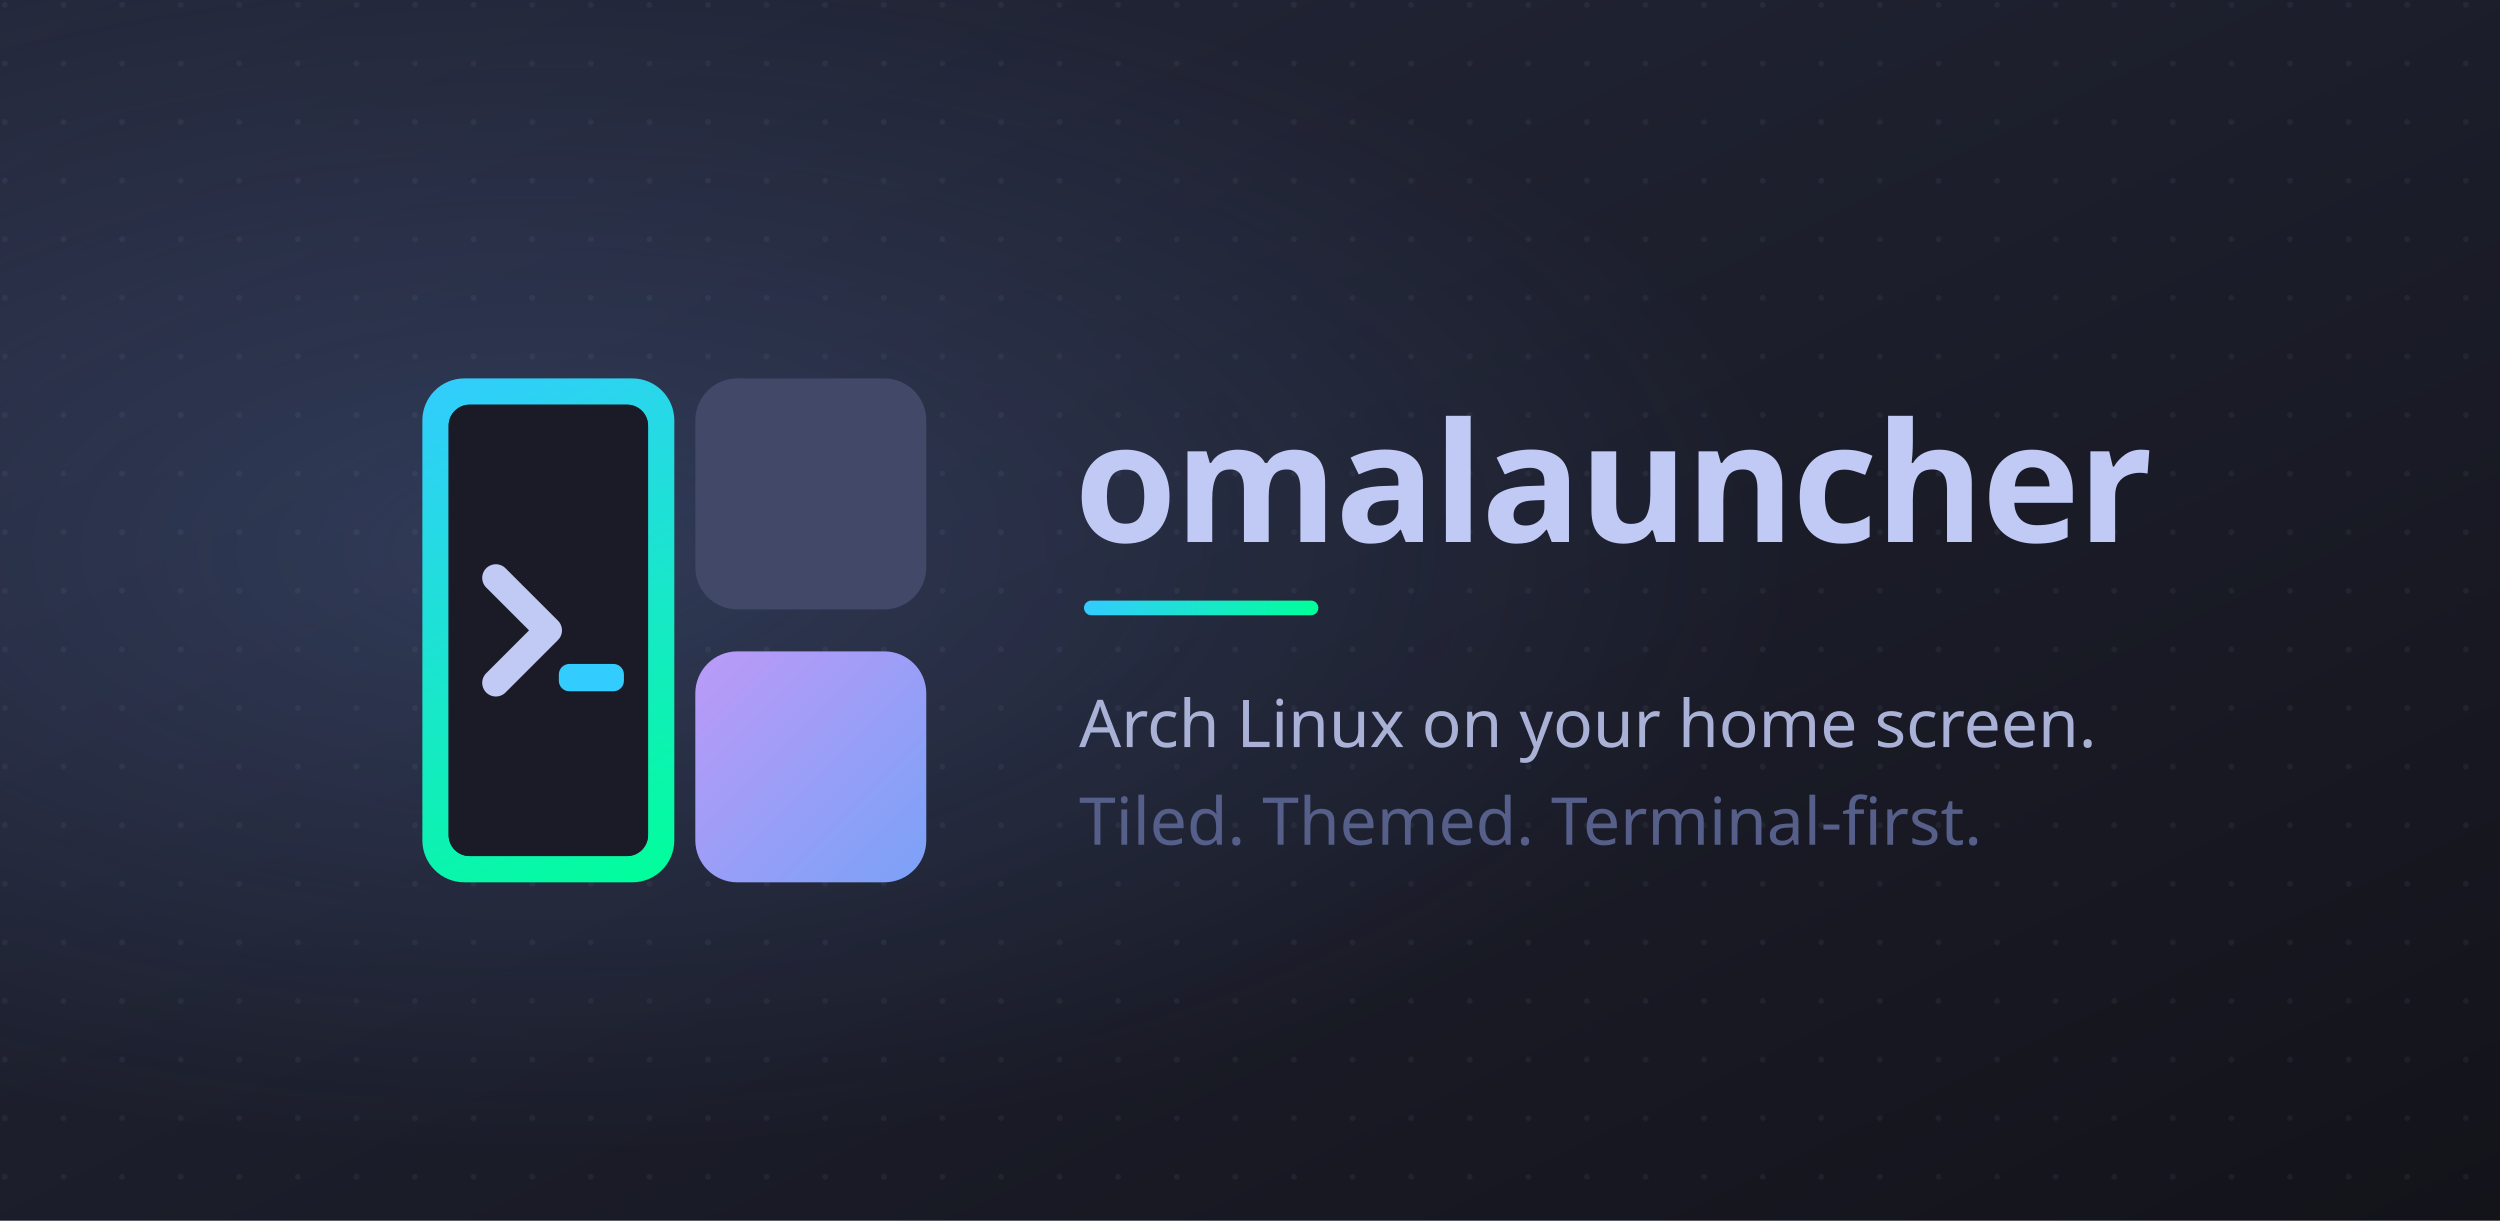
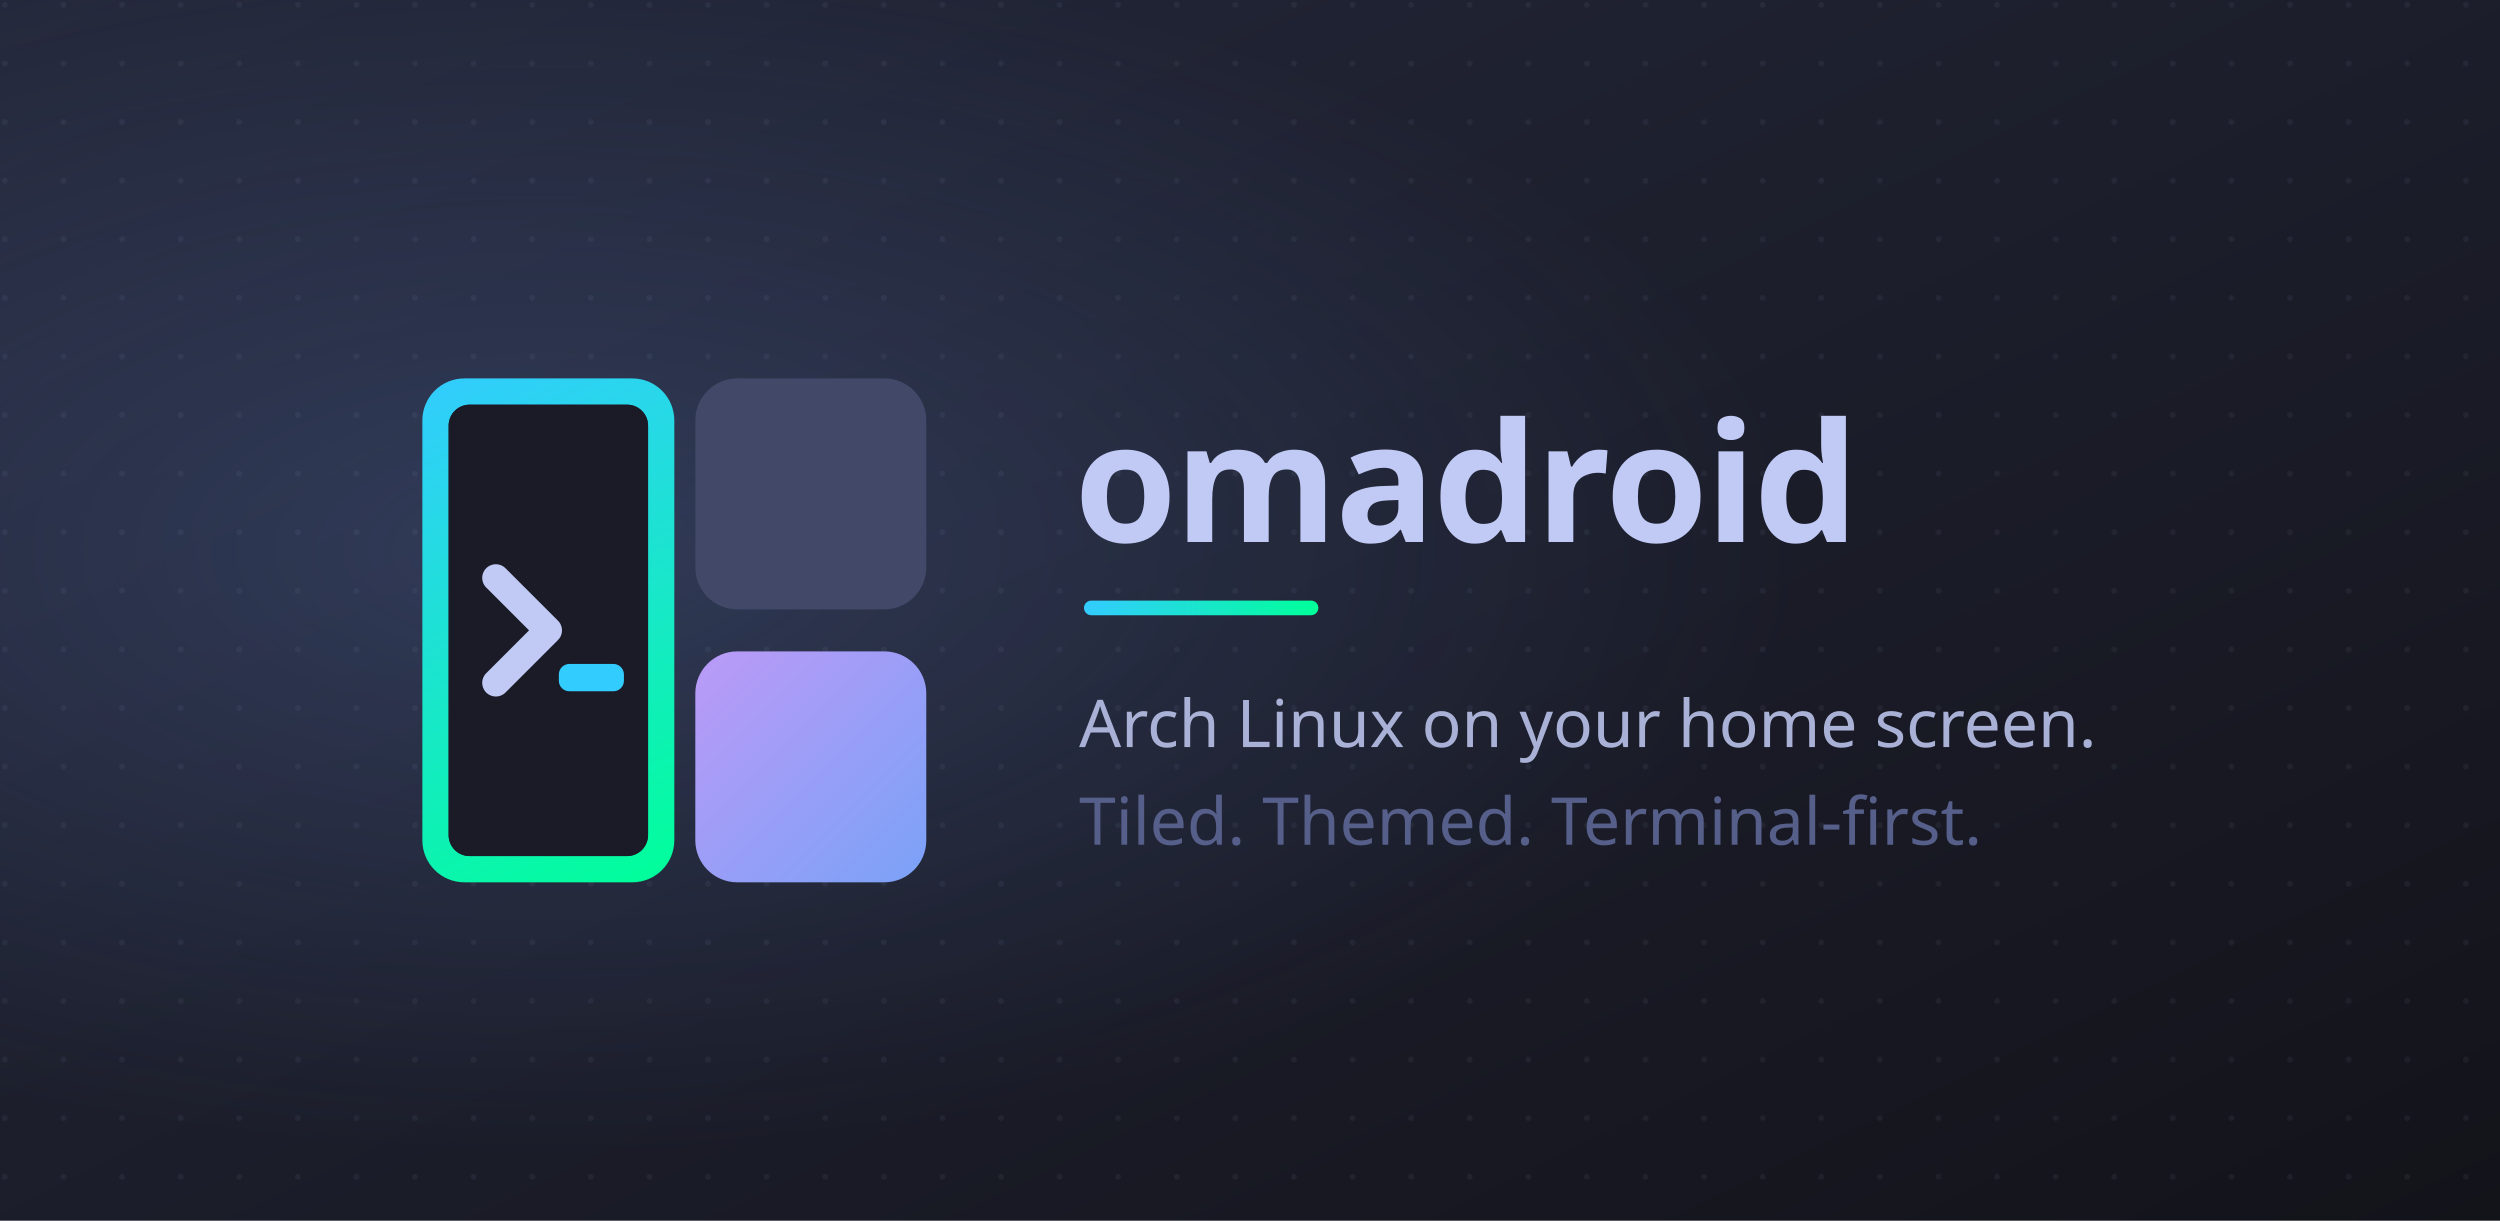
<svg xmlns="http://www.w3.org/2000/svg" width="1024" height="500" viewBox="0 0 1024 500">
  <defs>
    <linearGradient id="bg" x1="0" y1="0" x2="1" y2="1">
      <stop offset="0" stop-color="#24283B" />
      <stop offset="1" stop-color="#16161E" />
    </linearGradient>
    <radialGradient id="glow" cx="0.42" cy="0.40" r="0.55">
      <stop offset="0" stop-color="#7AA2F7" stop-opacity="0.22" />
      <stop offset="1" stop-color="#7AA2F7" stop-opacity="0" />
    </radialGradient>
    <linearGradient id="border" gradientUnits="userSpaceOnUse" x1="30" y1="30" x2="54" y2="78">
      <stop offset="0" stop-color="#33CCFF" />
      <stop offset="1" stop-color="#00FF99" />
    </linearGradient>
    <linearGradient id="violet" gradientUnits="userSpaceOnUse" x1="56" y1="56" x2="78" y2="78">
      <stop offset="0" stop-color="#BB9AF7" />
      <stop offset="1" stop-color="#7AA2F7" />
    </linearGradient>
    <linearGradient id="fbg" x1="0" y1="0" x2="1" y2="1">
      <stop offset="0" stop-color="#24283B" />
      <stop offset="1" stop-color="#13131A" />
    </linearGradient>
    <radialGradient id="fglow" cx="0.22" cy="0.45" r="0.5">
      <stop offset="0" stop-color="#7AA2F7" stop-opacity="0.20" />
      <stop offset="1" stop-color="#7AA2F7" stop-opacity="0" />
    </radialGradient>
    <linearGradient id="wm" x1="0" y1="0" x2="1" y2="0">
      <stop offset="0" stop-color="#33CCFF" />
      <stop offset="1" stop-color="#00FF99" />
    </linearGradient>
    <pattern id="dots" width="24" height="24" patternUnits="userSpaceOnUse">
      <circle cx="2" cy="2" r="1.2" fill="#C0CAF5" fill-opacity="0.06" />
    </pattern>
  </defs>
  <rect width="1024" height="500" fill="url(#fbg)" />
  <rect width="1024" height="500" fill="url(#dots)" />
  <rect width="1024" height="500" fill="url(#fglow)" />
  <g transform="translate(44 26) scale(4.3)">
    <path fill="url(#border)" fill-rule="evenodd" d="M34,30h16a4,4 0 0 1 4,4v40a4,4 0 0 1 -4,4h-16a4,4 0 0 1 -4,-4v-40a4,4 0 0 1 4,-4z M34.5,32.5h15a2,2 0 0 1 2,2v39a2,2 0 0 1 -2,2h-15a2,2 0 0 1 -2,-2v-39a2,2 0 0 1 2,-2z" />
    <path fill="#1A1B26" d="M34.5,32.5h15a2,2 0 0 1 2,2v39a2,2 0 0 1 -2,2h-15a2,2 0 0 1 -2,-2v-39a2,2 0 0 1 2,-2z" />
    <path fill="none" stroke="#C0CAF5" stroke-width="2.6" stroke-linecap="round" stroke-linejoin="round" d="M37,49 L42,54 L37,59" />
    <path fill="#33CCFF" d="M44,57.2h4.2a1,1 0 0 1 1,1v0.6a1,1 0 0 1 -1,1h-4.2a1,1 0 0 1 -1,-1v-0.6a1,1 0 0 1 1,-1z" />
    <path fill="#414868" d="M60,30h14a4,4 0 0 1 4,4v14a4,4 0 0 1 -4,4h-14a4,4 0 0 1 -4,-4v-14a4,4 0 0 1 4,-4z" />
    <path fill="url(#violet)" d="M60,56h14a4,4 0 0 1 4,4v14a4,4 0 0 1 -4,4h-14a4,4 0 0 1 -4,-4v-14a4,4 0 0 1 4,-4z" />
  </g>
-   <text x="440" y="222" font-family="JetBrains Mono" font-weight="800" font-size="68" fill="#C0CAF5" letter-spacing="-1">omalauncher</text>
+   <text x="440" y="222" font-family="JetBrains Mono" font-weight="800" font-size="68" fill="#C0CAF5" letter-spacing="-1">omadroid</text>
  <rect x="444" y="246" width="96" height="6" rx="3" fill="url(#wm)" />
  <text x="442" y="306" font-family="JetBrains Mono" font-size="27" fill="#A9B1D6">Arch Linux on your home screen.</text>
  <text x="442" y="346" font-family="JetBrains Mono" font-size="27" fill="#565F89">Tiled. Themed. Terminal-first.</text>
</svg>
